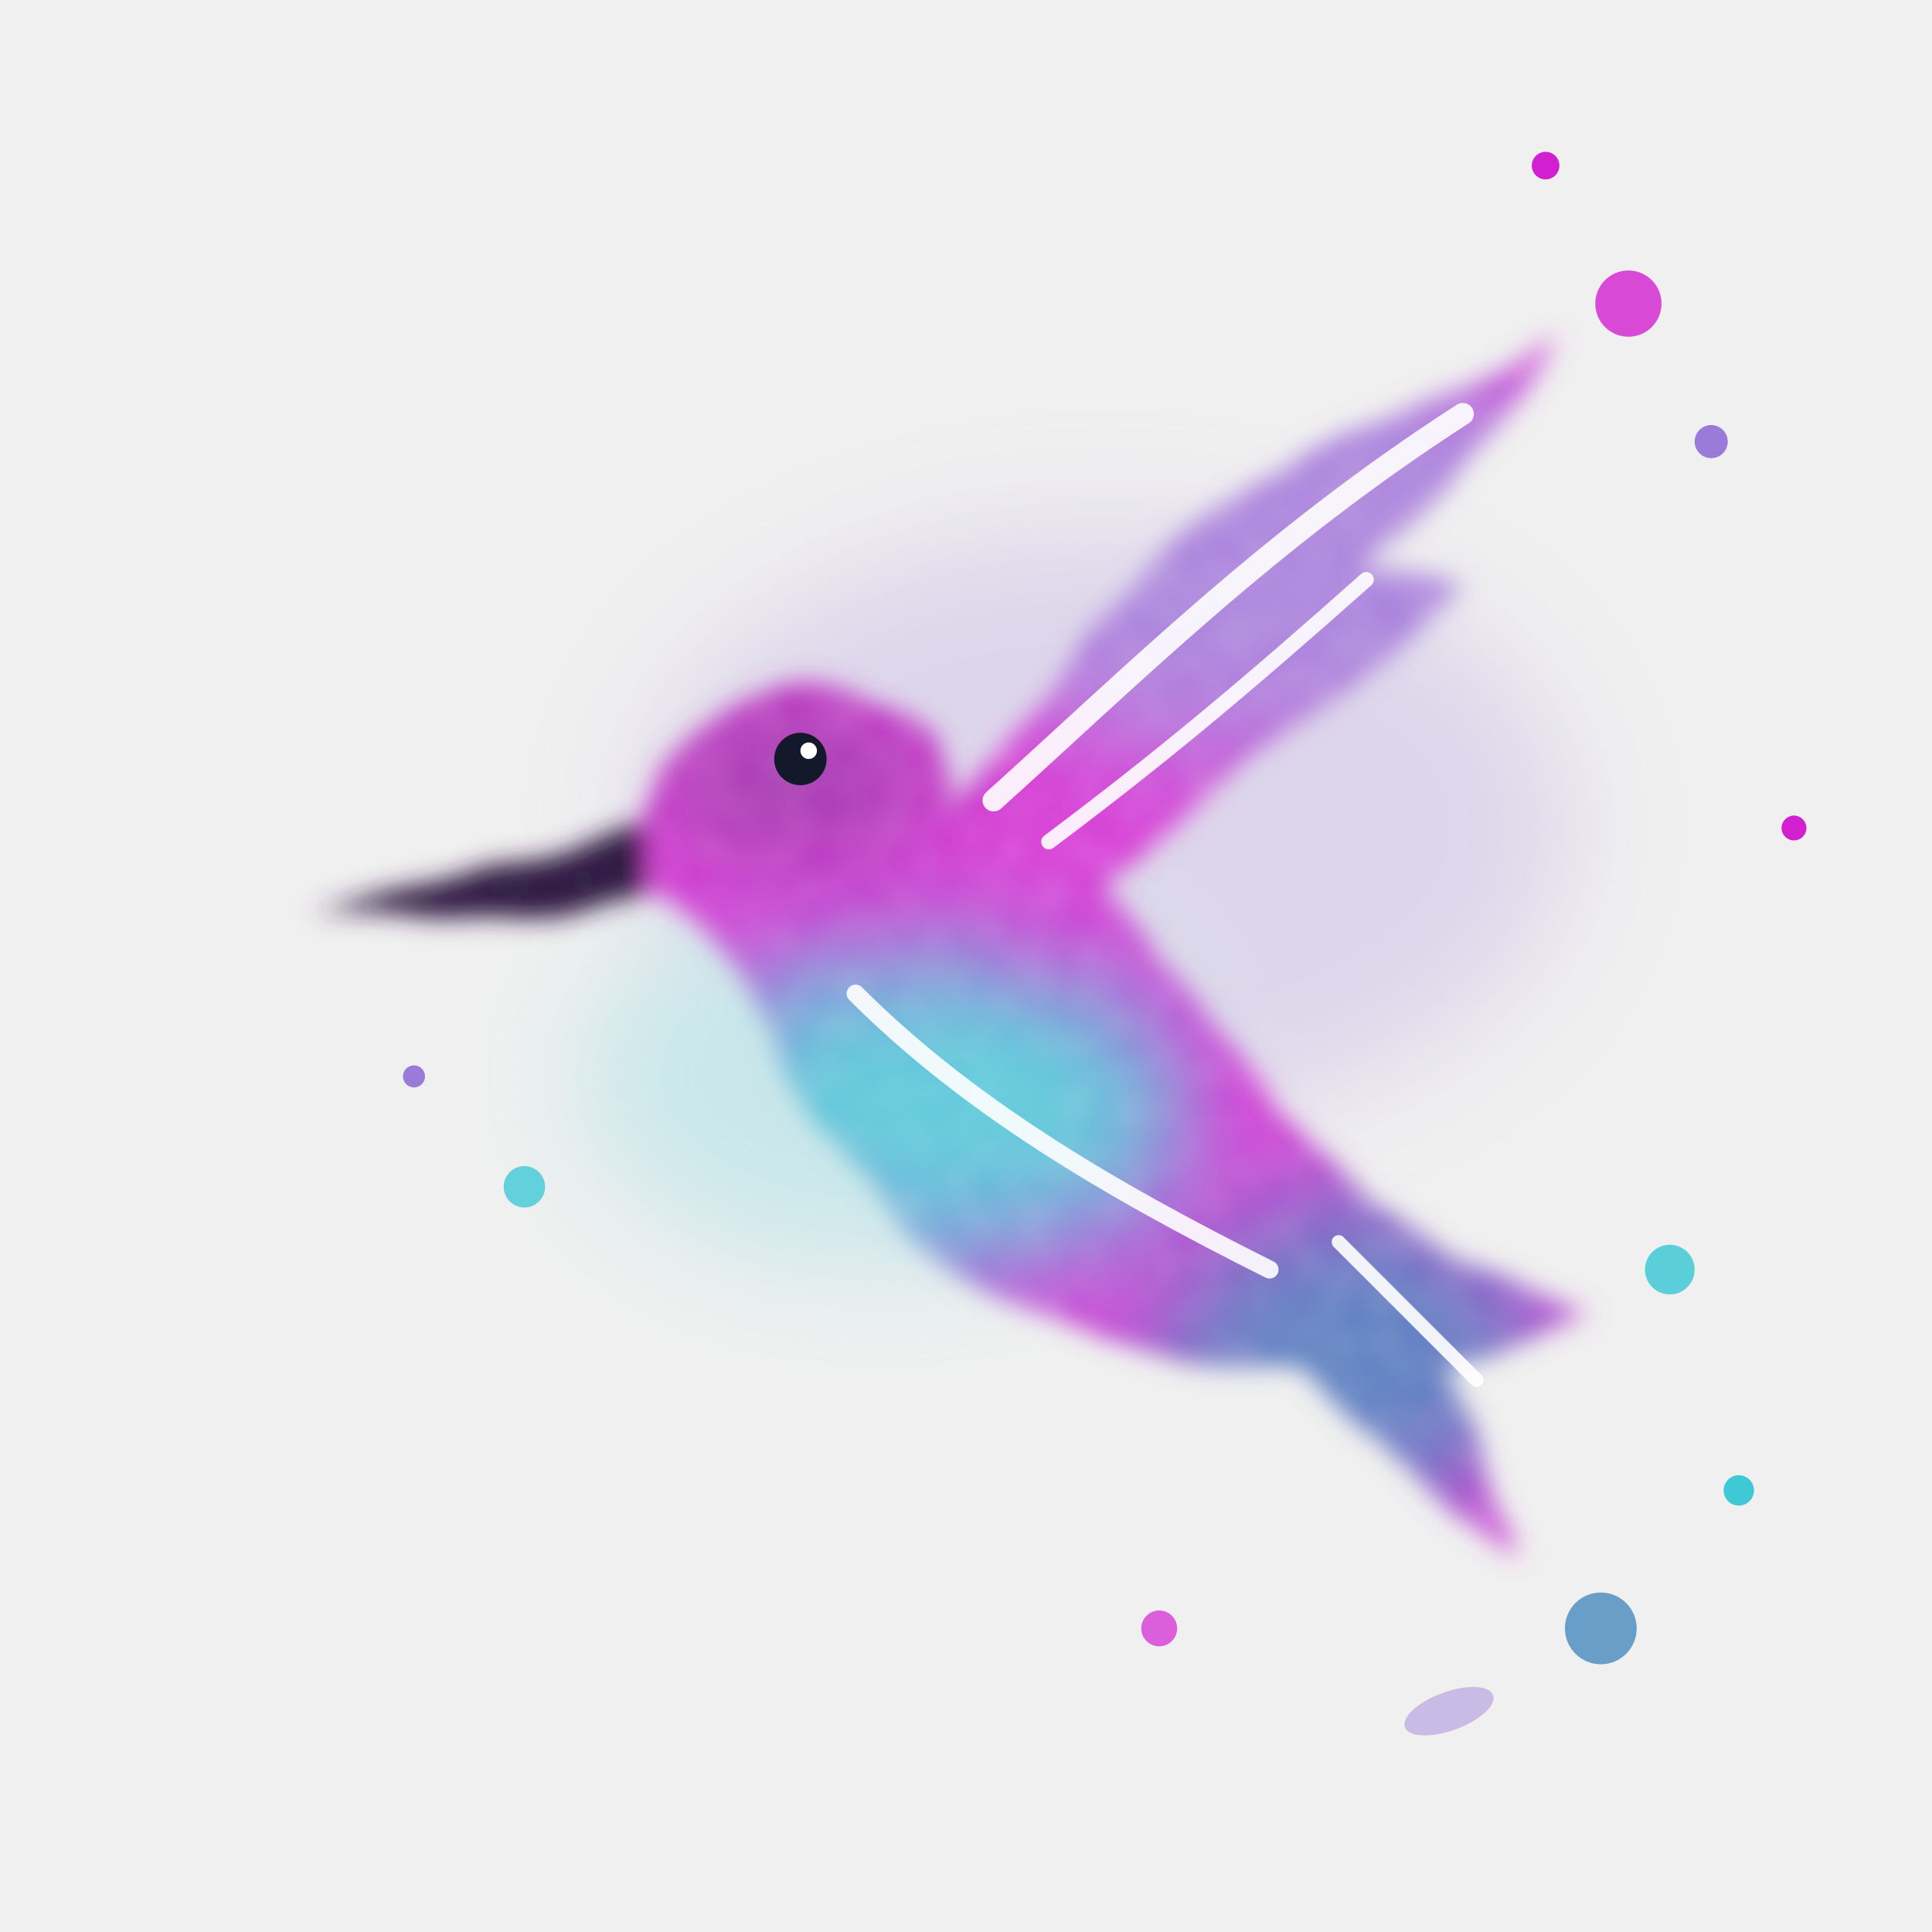
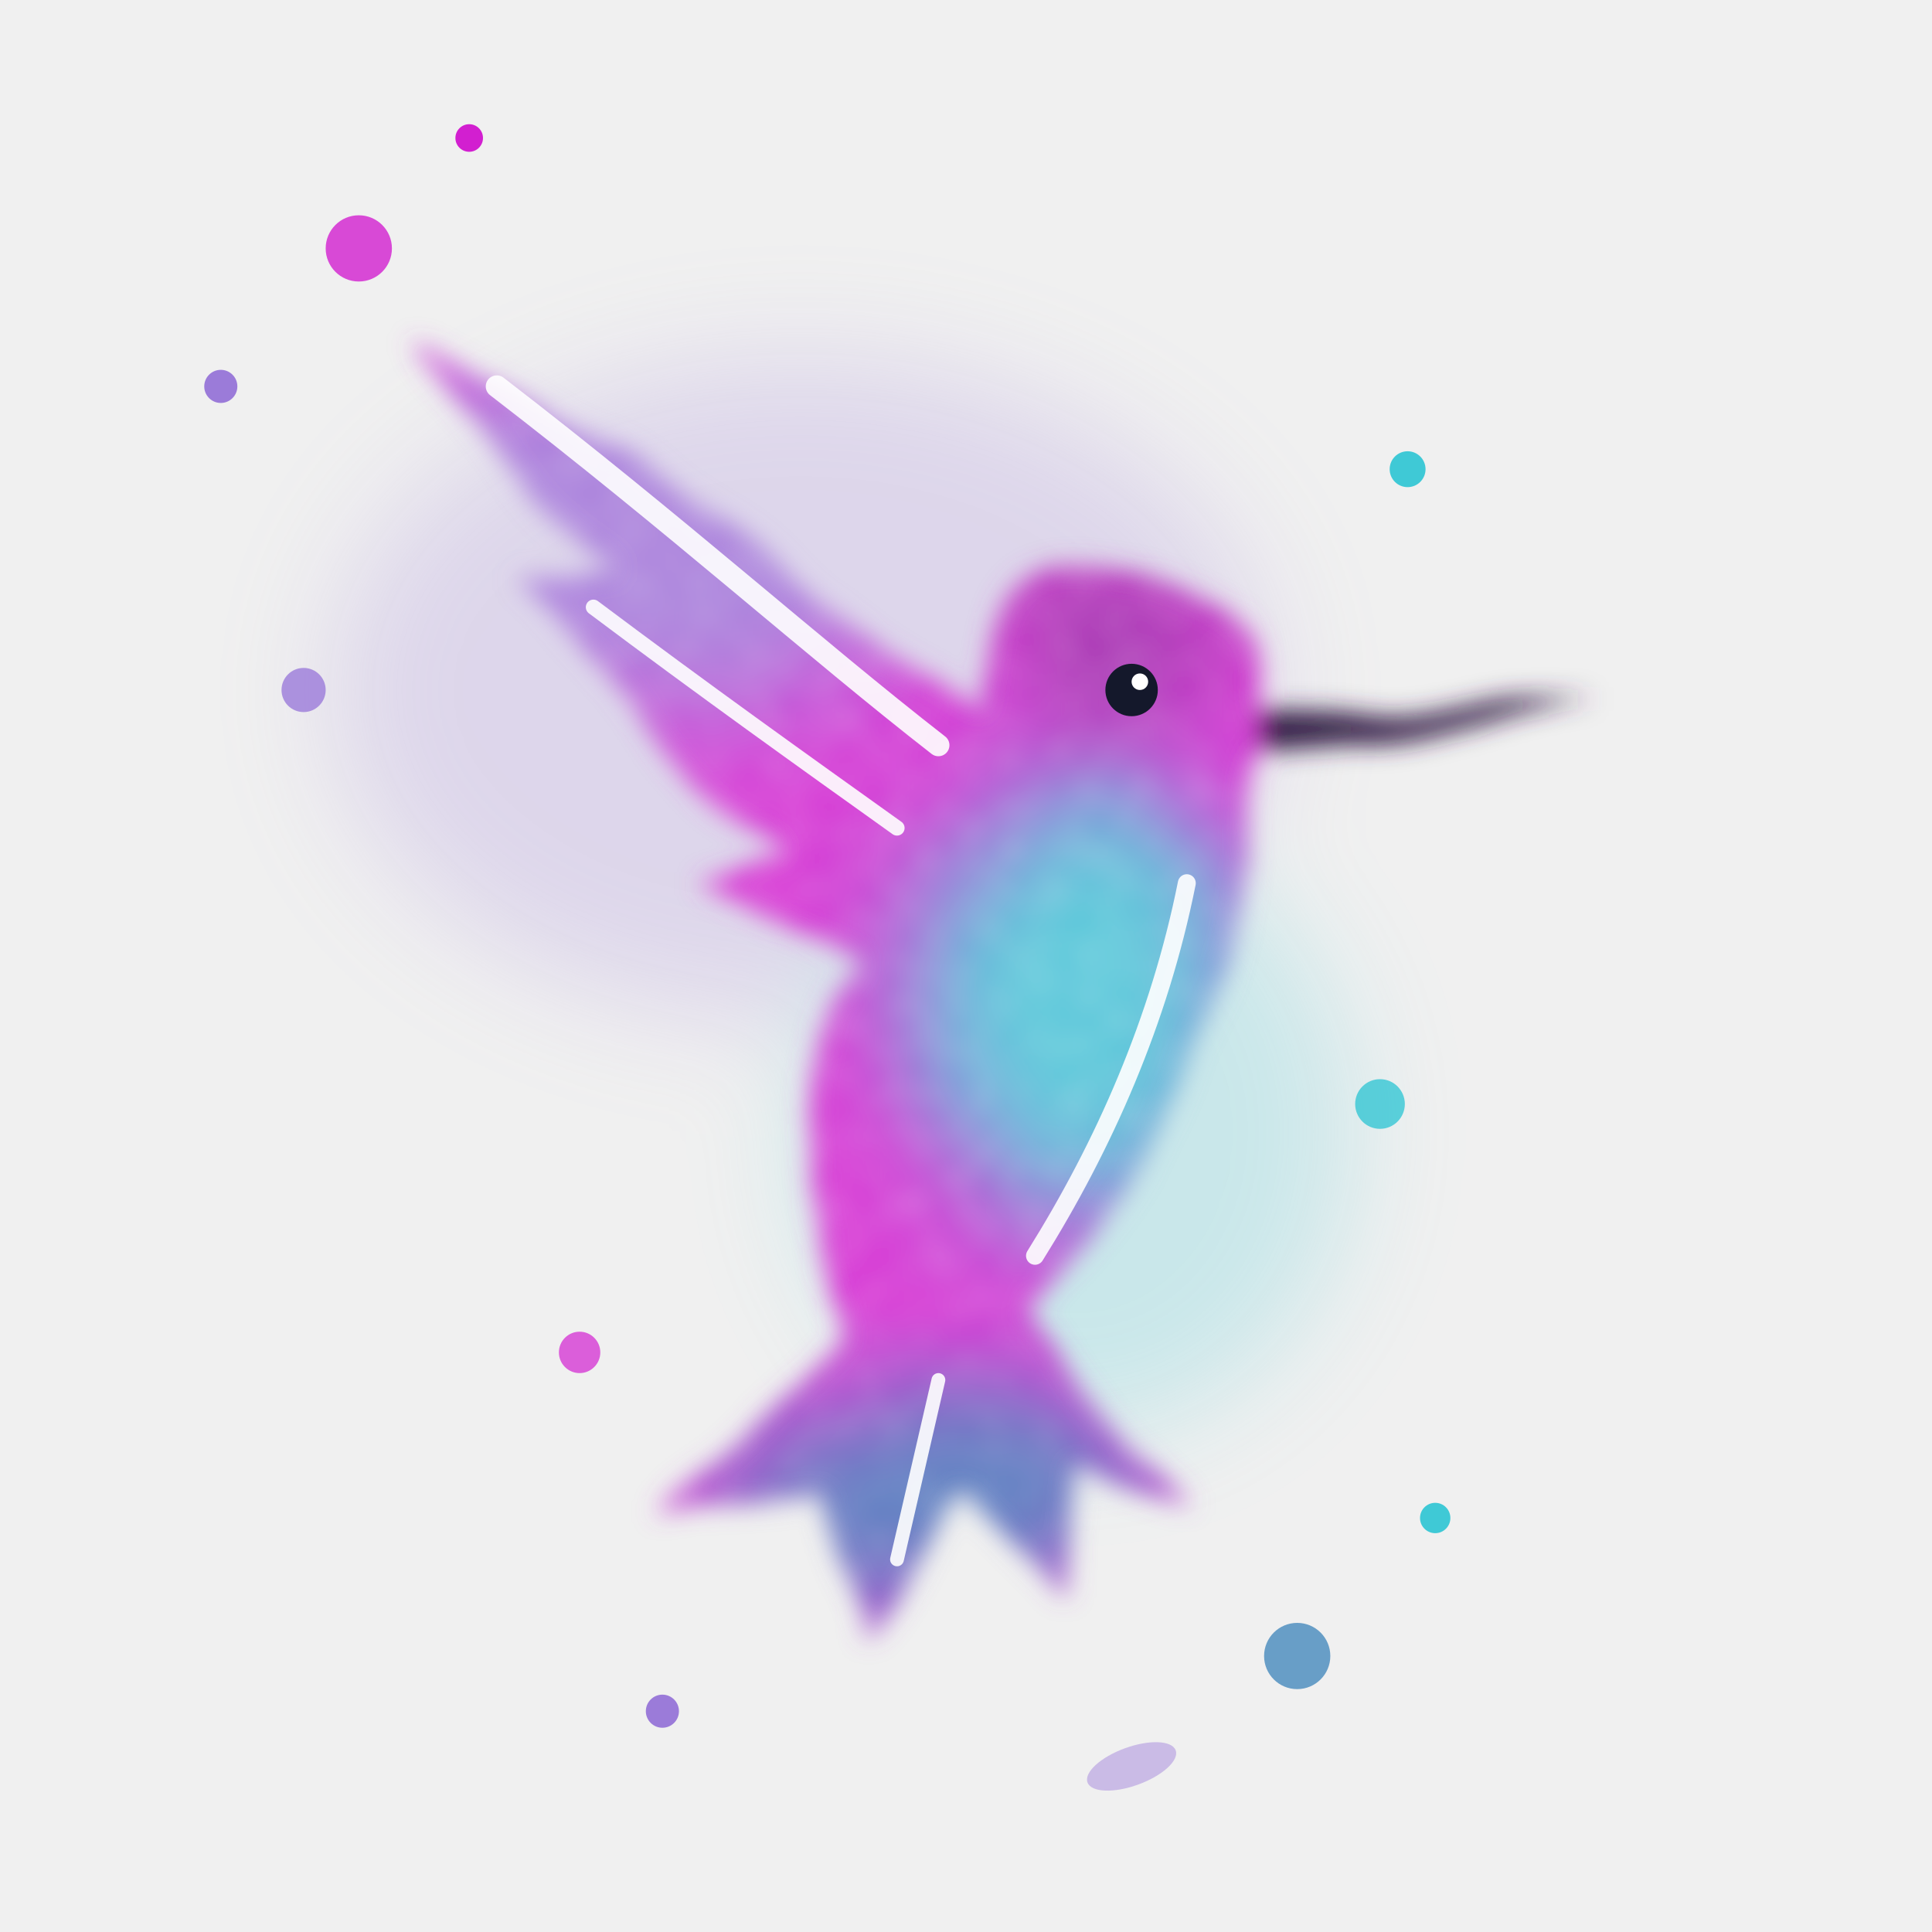
<svg xmlns="http://www.w3.org/2000/svg" viewBox="-20 -20 140 140" role="img" aria-label="Colibri aquarelle">
  <defs>
    <filter id="bleed" x="-30%" y="-30%" width="160%" height="160%">
      <feTurbulence type="fractalNoise" baseFrequency="0.035" numOctaves="3" seed="7" result="n" />
      <feDisplacementMap in="SourceGraphic" in2="n" scale="7" xChannelSelector="R" yChannelSelector="G" result="d" />
      <feGaussianBlur in="d" stdDeviation="0.9" />
    </filter>
    <filter id="soft" x="-30%" y="-30%" width="160%" height="160%">
      <feGaussianBlur stdDeviation="4" />
    </filter>
    <filter id="grain" x="0" y="0" width="100%" height="100%">
      <feTurbulence type="fractalNoise" baseFrequency="0.9" numOctaves="2" seed="3" />
      <feColorMatrix values="0 0 0 0 1  0 0 0 0 1  0 0 0 0 1  0 0 0 -1.6 1.15" />
      <feComposite in2="SourceGraphic" operator="in" />
    </filter>
    <clipPath id="bird">
-       <path d="M3 46 L28 40 C29 32 35 28 41 29 C46 30 48 34 48 38 C58 28 70 14 94 4 C86 14 82 18 78 22 L86 22 C74 34 66 40 59 44 C66 52 73 60 80 67 L95 75 L85 79 L90 93 L74 79 C56 76 40 68 36 57 C34 51 32 47 28 46 Z" />
+       <path d="M97 30 L72 32 C71 26 66 22 60 22 C54 22 50 27 50 32 C41 24 29 13 11 4 C16 12 20 17 24 21 L17 22 C24 30 31 37 38 42 L32 45 C36 47 40 49 43 50 C37 58 36 67 40 75 L28 90 L39 87 L42 98 L49 88 L57 97 L58 86 L66 89 L55 74 C63 64 69 52 70 42 C70 39 71 37 72 35 Z" />
    </clipPath>
  </defs>
  <g opacity=".22" filter="url(#soft)">
-     <ellipse cx="60" cy="40" rx="34" ry="22" fill="#9B7BD9" />
-     <ellipse cx="44" cy="58" rx="22" ry="14" fill="#3FC9D6" />
+     <ellipse cx="38" cy="30" rx="34" ry="24" fill="#9B7BD9" />
+     <ellipse cx="58" cy="62" rx="20" ry="22" fill="#3FC9D6" />
  </g>
  <g filter="url(#bleed)">
    <g clip-path="url(#bird)">
      <rect x="0" y="0" width="100" height="100" fill="#D21FD0" />
-       <ellipse cx="74" cy="20" rx="26" ry="16" fill="#9B7BD9" opacity=".9" filter="url(#soft)" />
-       <ellipse cx="48" cy="60" rx="18" ry="11" fill="#3FC9D6" opacity=".95" filter="url(#soft)" />
-       <ellipse cx="78" cy="78" rx="14" ry="12" fill="#2E7BB5" opacity=".85" filter="url(#soft)" />
-       <ellipse cx="38" cy="36" rx="9" ry="7" fill="#7A1290" opacity=".7" filter="url(#soft)" />
+       <ellipse cx="26" cy="18" rx="22" ry="14" fill="#9B7BD9" opacity=".9" filter="url(#soft)" />
+       <ellipse cx="58" cy="52" rx="12" ry="16" fill="#3FC9D6" opacity=".95" filter="url(#soft)" />
+       <ellipse cx="48" cy="88" rx="16" ry="9" fill="#2E7BB5" opacity=".85" filter="url(#soft)" />
+       <ellipse cx="61" cy="27" rx="8" ry="6" fill="#7A1290" opacity=".7" filter="url(#soft)" />
      <rect x="0" y="0" width="100" height="100" filter="url(#grain)" opacity=".5" />
    </g>
-     <path d="M3 46 L28 40 L28 46 Z" fill="#14182B" opacity=".85" />
+     <path d="M97 30 L72 32 L72 35 Z" fill="#14182B" opacity=".85" />
  </g>
  <g fill="none" stroke="#fff" stroke-linecap="round" opacity=".9">
-     <path d="M52 38 C62 29 72 19 86 10" stroke-width="1.6" />
-     <path d="M56 41 C64 35 70 30 79 22" stroke-width="1.1" />
-     <path d="M42 52 C50 60 60 66 72 72" stroke-width="1.3" />
-     <path d="M77 70 L87 80" stroke-width="1" />
+     <path d="M48 34 C39 27 29 18 16 8" stroke-width="1.6" />
+     <path d="M45 40 C38 35 31 30 23 24" stroke-width="1.1" />
+     <path d="M66 44 C64 54 60 63 55 71" stroke-width="1.3" />
+     <path d="M48 80 L45 93" stroke-width="1" />
  </g>
-   <circle cx="38" cy="35" r="1.9" fill="#14182B" />
-   <circle cx="38.6" cy="34.4" r=".6" fill="#fff" />
+   <circle cx="62" cy="30" r="1.9" fill="#14182B" />
+   <circle cx="62.6" cy="29.4" r=".6" fill="#fff" />
  <g>
-     <circle cx="98" cy="2" r="2.4" fill="#D21FD0" opacity=".8" />
-     <circle cx="104" cy="12" r="1.2" fill="#9B7BD9" />
-     <circle cx="92" cy="-8" r="1" fill="#D21FD0" />
-     <circle cx="101" cy="72" r="1.8" fill="#3FC9D6" opacity=".85" />
-     <circle cx="96" cy="98" r="2.6" fill="#2E7BB5" opacity=".7" />
-     <circle cx="106" cy="88" r="1.1" fill="#3FC9D6" />
-     <circle cx="18" cy="66" r="1.5" fill="#3FC9D6" opacity=".8" />
-     <circle cx="10" cy="58" r=".8" fill="#9B7BD9" />
-     <circle cx="64" cy="98" r="1.3" fill="#D21FD0" opacity=".7" />
-     <circle cx="110" cy="40" r=".9" fill="#D21FD0" />
-     <ellipse cx="85" cy="104" rx="3.4" ry="1.4" fill="#9B7BD9" opacity=".45" transform="rotate(-20 85 104)" />
+     <circle cx="6" cy="-2" r="2.4" fill="#D21FD0" opacity=".8" />
+     <circle cx="-4" cy="8" r="1.2" fill="#9B7BD9" />
+     <circle cx="14" cy="-10" r="1" fill="#D21FD0" />
+     <circle cx="2" cy="30" r="1.6" fill="#9B7BD9" opacity=".8" />
+     <circle cx="82" cy="14" r="1.3" fill="#3FC9D6" />
+     <circle cx="80" cy="60" r="1.8" fill="#3FC9D6" opacity=".85" />
+     <circle cx="74" cy="100" r="2.4" fill="#2E7BB5" opacity=".7" />
+     <circle cx="84" cy="90" r="1.1" fill="#3FC9D6" />
+     <circle cx="22" cy="78" r="1.5" fill="#D21FD0" opacity=".7" />
+     <circle cx="28" cy="104" r="1.2" fill="#9B7BD9" />
+     <ellipse cx="62" cy="108" rx="3.4" ry="1.4" fill="#9B7BD9" opacity=".45" transform="rotate(-20 62 108)" />
  </g>
</svg>
